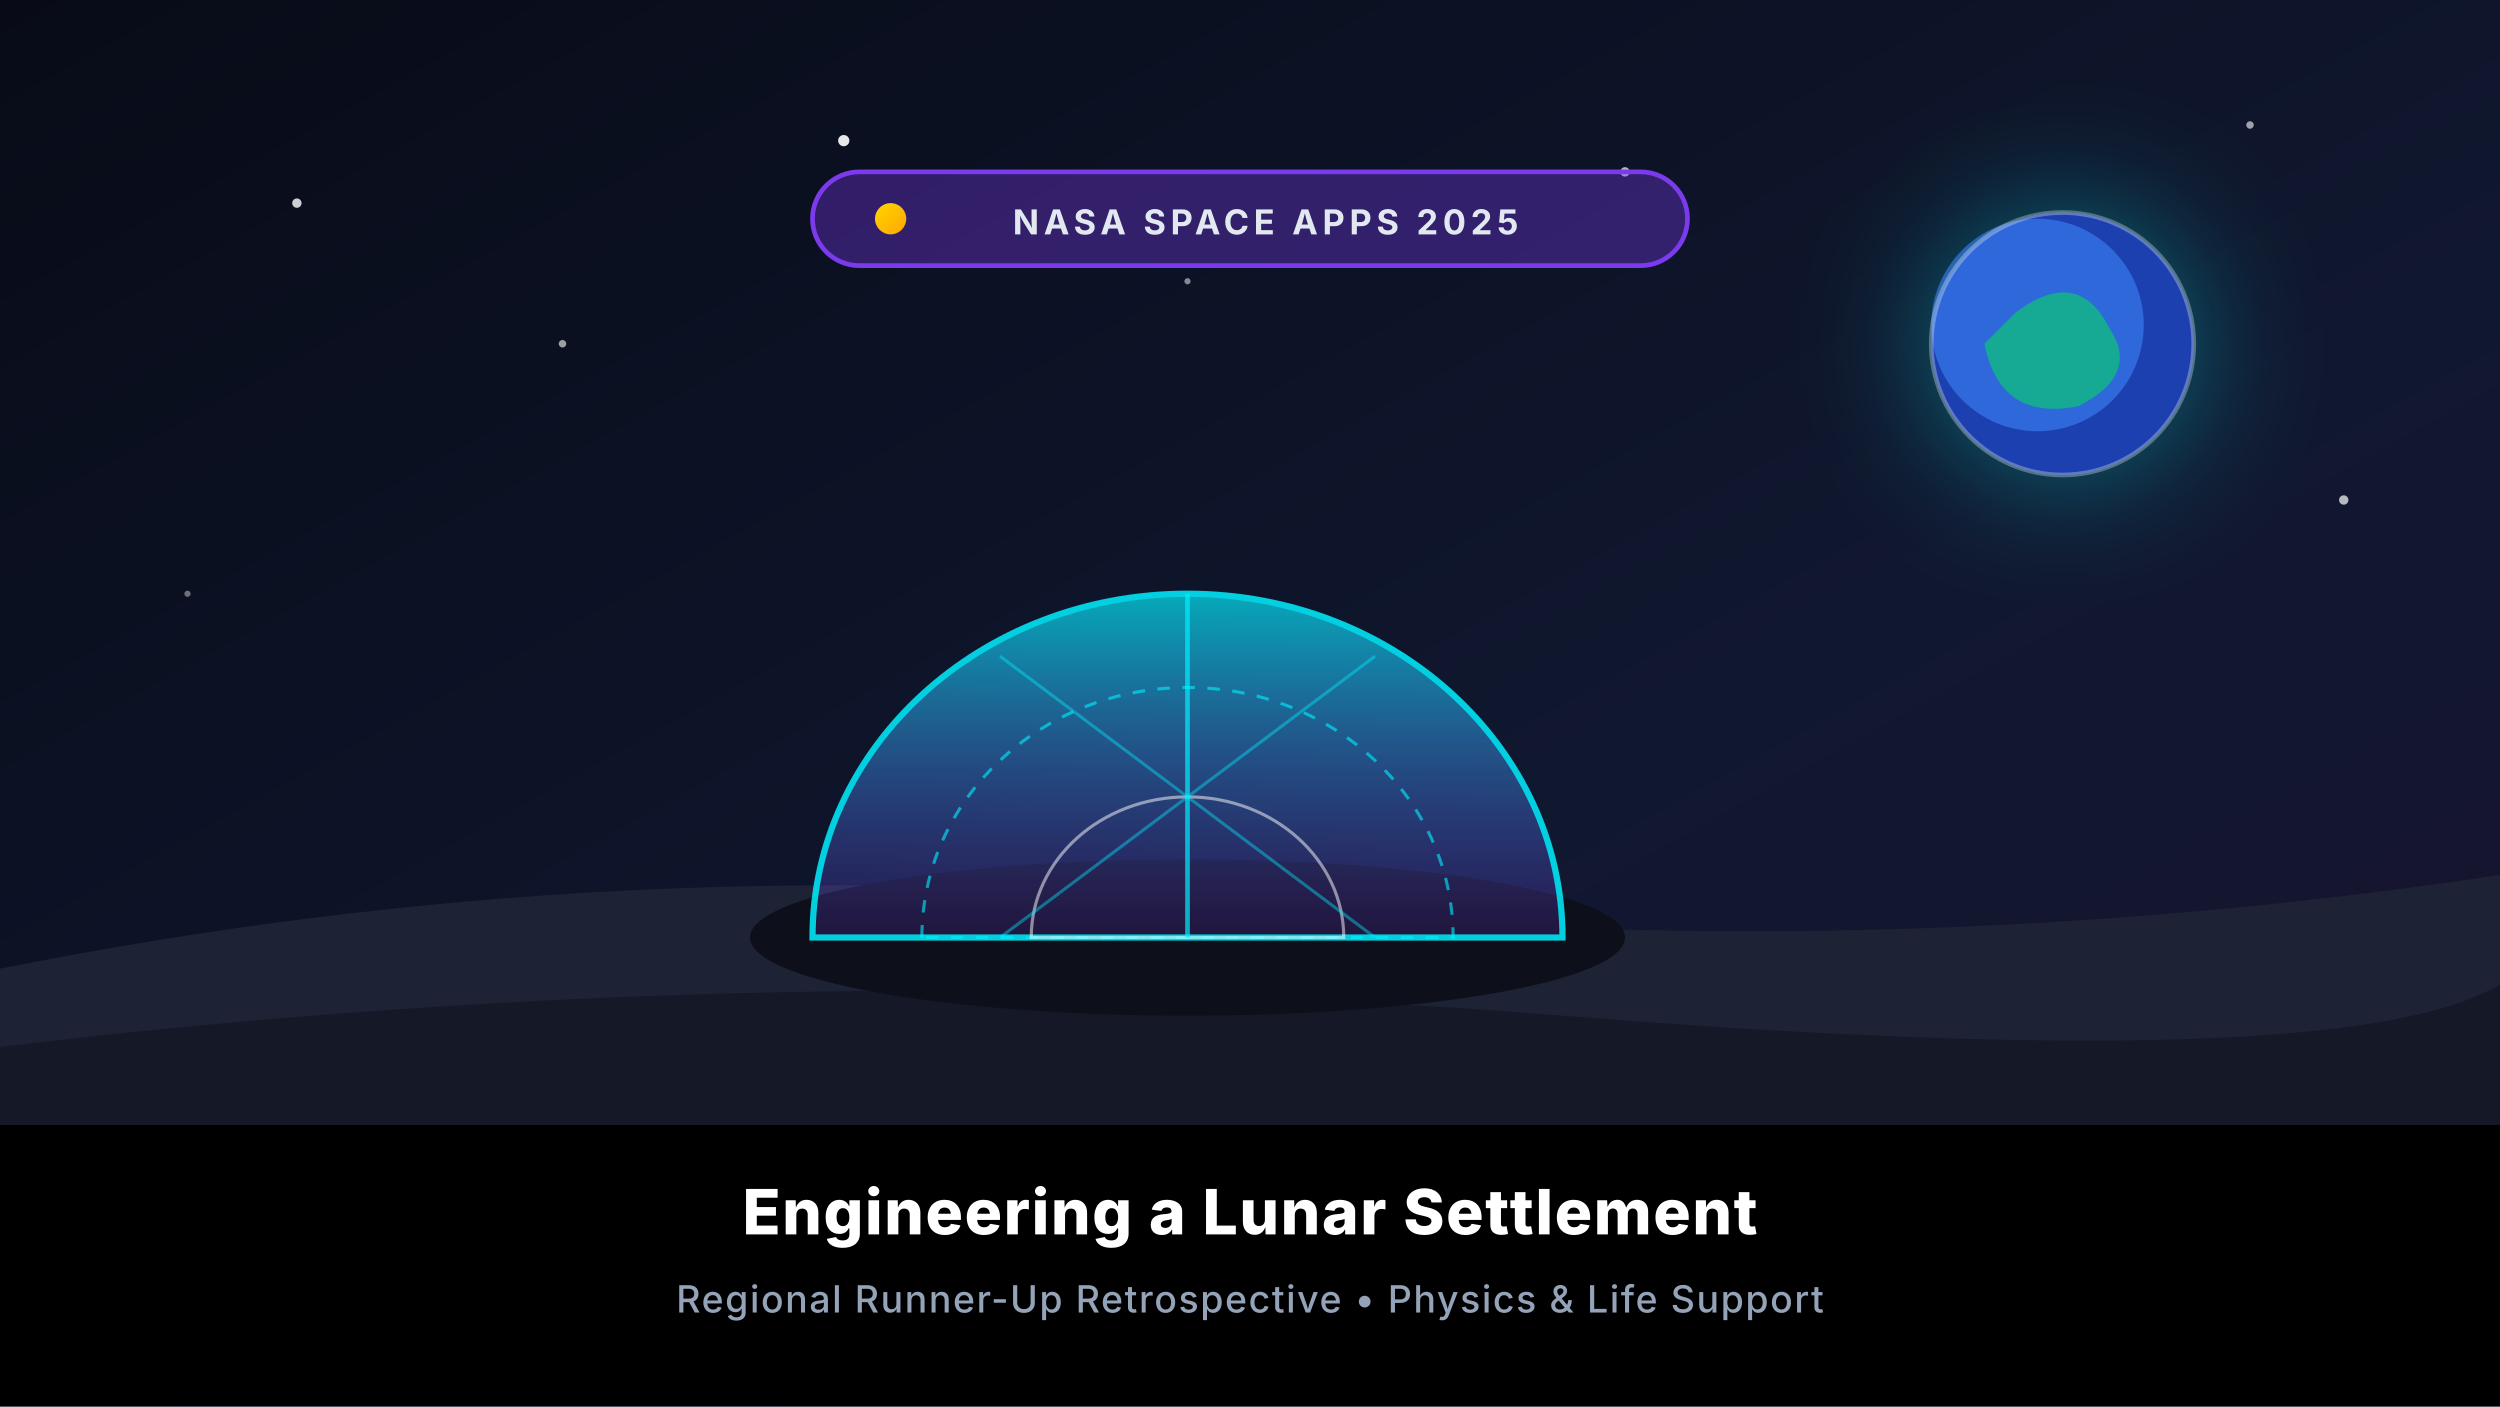
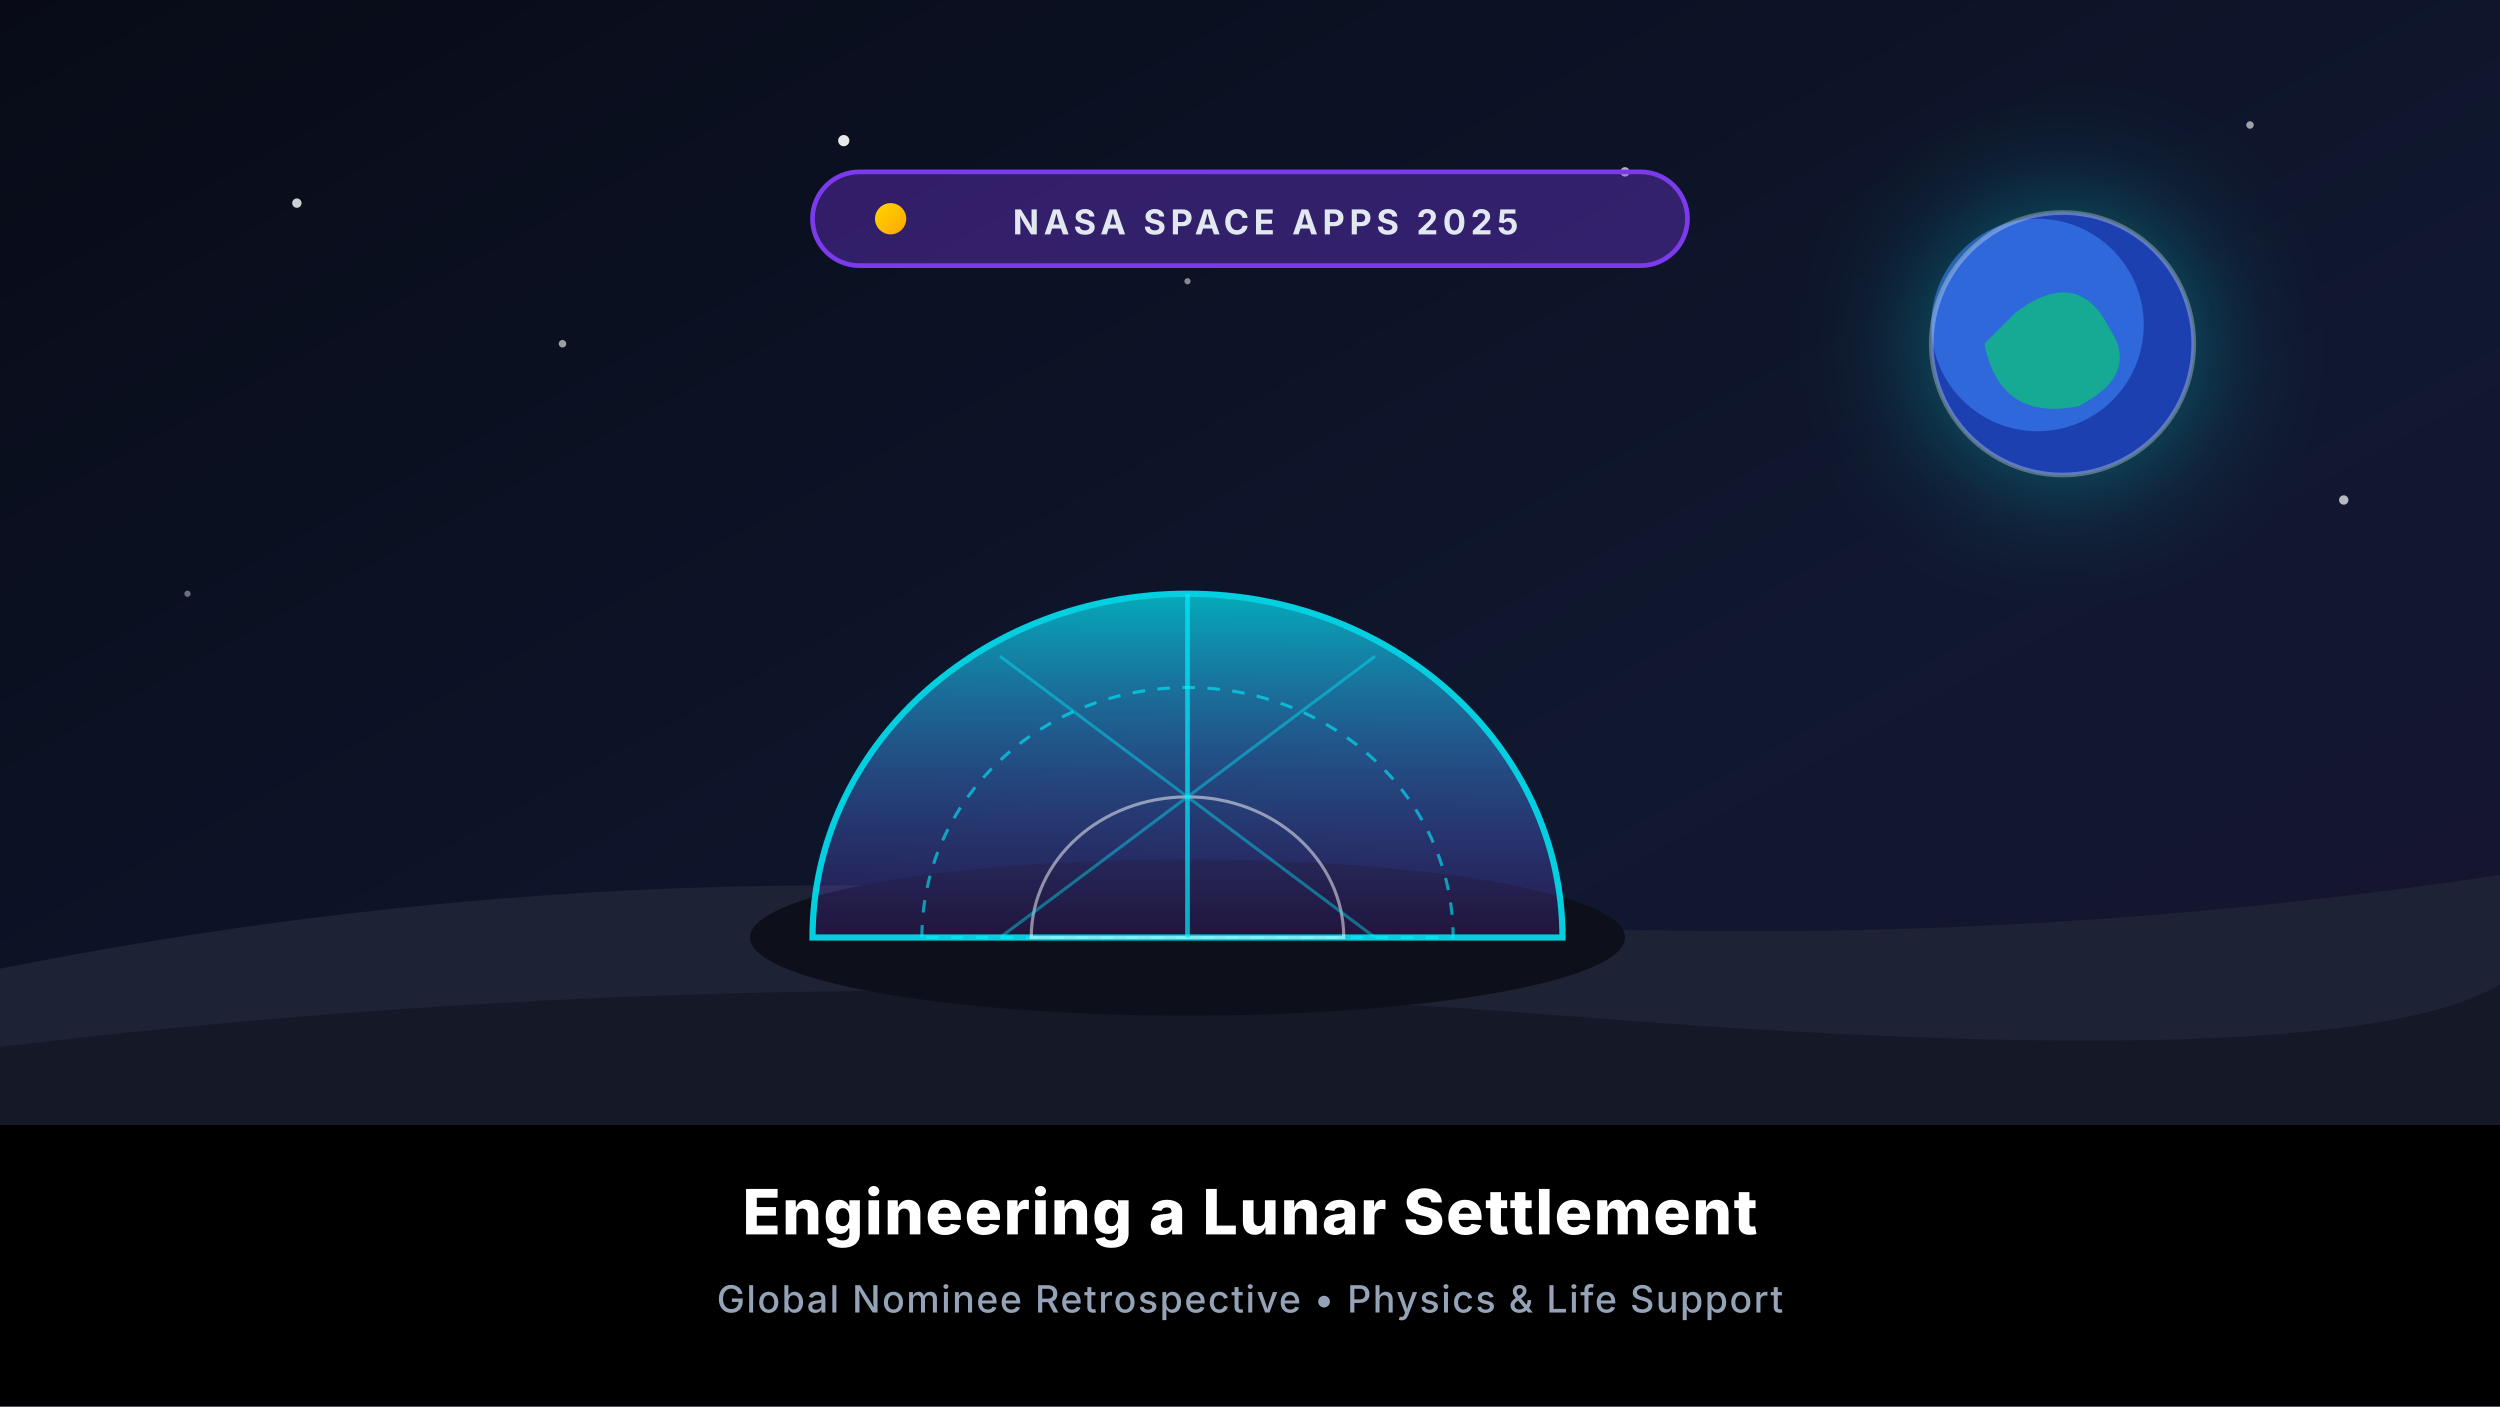
<svg xmlns="http://www.w3.org/2000/svg" viewBox="0 0 800 450" width="100%" height="100%">
  <defs>
    <linearGradient id="nasa-bg" x1="0%" y1="0%" x2="100%" y2="100%">
      <stop offset="0%" stop-color="#080B17" />
      <stop offset="60%" stop-color="#101830" />
      <stop offset="100%" stop-color="#1A122E" />
    </linearGradient>
    <linearGradient id="lunar-dome" x1="0%" y1="0%" x2="0%" y2="100%">
      <stop offset="0%" stop-color="#00F0FF" stop-opacity="0.8" />
      <stop offset="100%" stop-color="#7C3AED" stop-opacity="0.2" />
    </linearGradient>
    <linearGradient id="award-grad" x1="0%" y1="0%" x2="100%" y2="100%">
      <stop offset="0%" stop-color="#FFD700" />
      <stop offset="100%" stop-color="#FFA500" />
    </linearGradient>
  </defs>
  <rect width="800" height="450" fill="url(#nasa-bg)" />
  <g fill="#FFFFFF">
    <circle cx="95" cy="65" r="1.5" opacity="0.8" />
    <circle cx="180" cy="110" r="1.2" opacity="0.6" />
    <circle cx="270" cy="45" r="1.8" opacity="0.9" />
    <circle cx="380" cy="90" r="1.0" opacity="0.5" />
    <circle cx="520" cy="55" r="1.5" opacity="0.7" />
    <circle cx="640" cy="80" r="2.0" opacity="0.85" />
    <circle cx="720" cy="40" r="1.2" opacity="0.6" />
    <circle cx="60" cy="190" r="1.0" opacity="0.4" />
    <circle cx="750" cy="160" r="1.5" opacity="0.7" />
  </g>
  <g transform="translate(660, 110)">
    <circle cx="0" cy="0" r="42" fill="#1E40AF" filter="drop-shadow(0 0 20px rgba(0, 240, 255, 0.4))" />
    <circle cx="-8" cy="-6" r="34" fill="#3B82F6" opacity="0.6" />
    <path d="M -15,-10 Q 5,-25 15,-5 Q 25,10 5,20 Q -20,25 -25,0 Z" fill="#10B981" opacity="0.8" />
    <circle cx="0" cy="0" r="42" fill="none" stroke="rgba(255, 255, 255, 0.3)" stroke-width="1.5" />
  </g>
  <path d="M 0,310 Q 200,270 400,290 T 800,280 L 800,450 L 0,450 Z" fill="#1E2235" />
  <path d="M 0,335 Q 250,305 500,325 T 800,315 L 800,450 L 0,450 Z" fill="#151827" />
  <g transform="translate(380, 285)">
    <ellipse cx="0" cy="15" rx="140" ry="25" fill="#0D0F1A" />
    <path d="M -120,15 A 120,110 0 0,1 120,15 Z" fill="url(#lunar-dome)" stroke="#00F0FF" stroke-width="2" opacity="0.85" />
    <path d="M -85,15 A 85,80 0 0,1 85,15 Z" fill="none" stroke="#00F0FF" stroke-width="1" stroke-dasharray="4 4" opacity="0.6" />
    <path d="M -50,15 A 50,45 0 0,1 50,15 Z" fill="none" stroke="#FFFFFF" stroke-width="1" opacity="0.5" />
    <line x1="0" y1="-95" x2="0" y2="15" stroke="#00F0FF" stroke-width="1.5" opacity="0.7" />
    <line x1="-60" y1="-75" x2="60" y2="15" stroke="#00F0FF" stroke-width="1" opacity="0.4" />
    <line x1="60" y1="-75" x2="-60" y2="15" stroke="#00F0FF" stroke-width="1" opacity="0.4" />
  </g>
  <g transform="translate(400, 70)">
    <rect x="-140" y="-15" width="280" height="30" rx="15" fill="rgba(124, 58, 237, 0.35)" stroke="#7C3AED" stroke-width="1.5" />
    <circle cx="-115" cy="0" r="5" fill="url(#award-grad)" />
    <text x="5" y="5" font-family="'Inter', sans-serif" font-size="11" font-weight="700" fill="#E2E8F0" text-anchor="middle" letter-spacing="1.5">NASA SPACE APPS 2025</text>
  </g>
  <rect x="0" y="360" width="800" height="90" fill="linear-gradient(180deg, transparent 0%, rgba(10, 12, 20, 0.95) 100%)" />
  <text x="400" y="395" font-family="'Inter', sans-serif" font-size="20" font-weight="800" fill="#FFFFFF" text-anchor="middle" letter-spacing="0.5">Engineering a Lunar Settlement</text>
-   <text x="400" y="420" font-family="'Inter', sans-serif" font-size="12" font-weight="500" fill="#94A3B8" text-anchor="middle" letter-spacing="0.5">Regional Runner-Up Retrospective • Physics &amp; Life Support</text>
+   <text x="400" y="420" font-family="'Inter', sans-serif" font-size="12" font-weight="500" fill="#94A3B8" text-anchor="middle" letter-spacing="0.5">Global Nominee Retrospective • Physics &amp; Life Support</text>
</svg>
